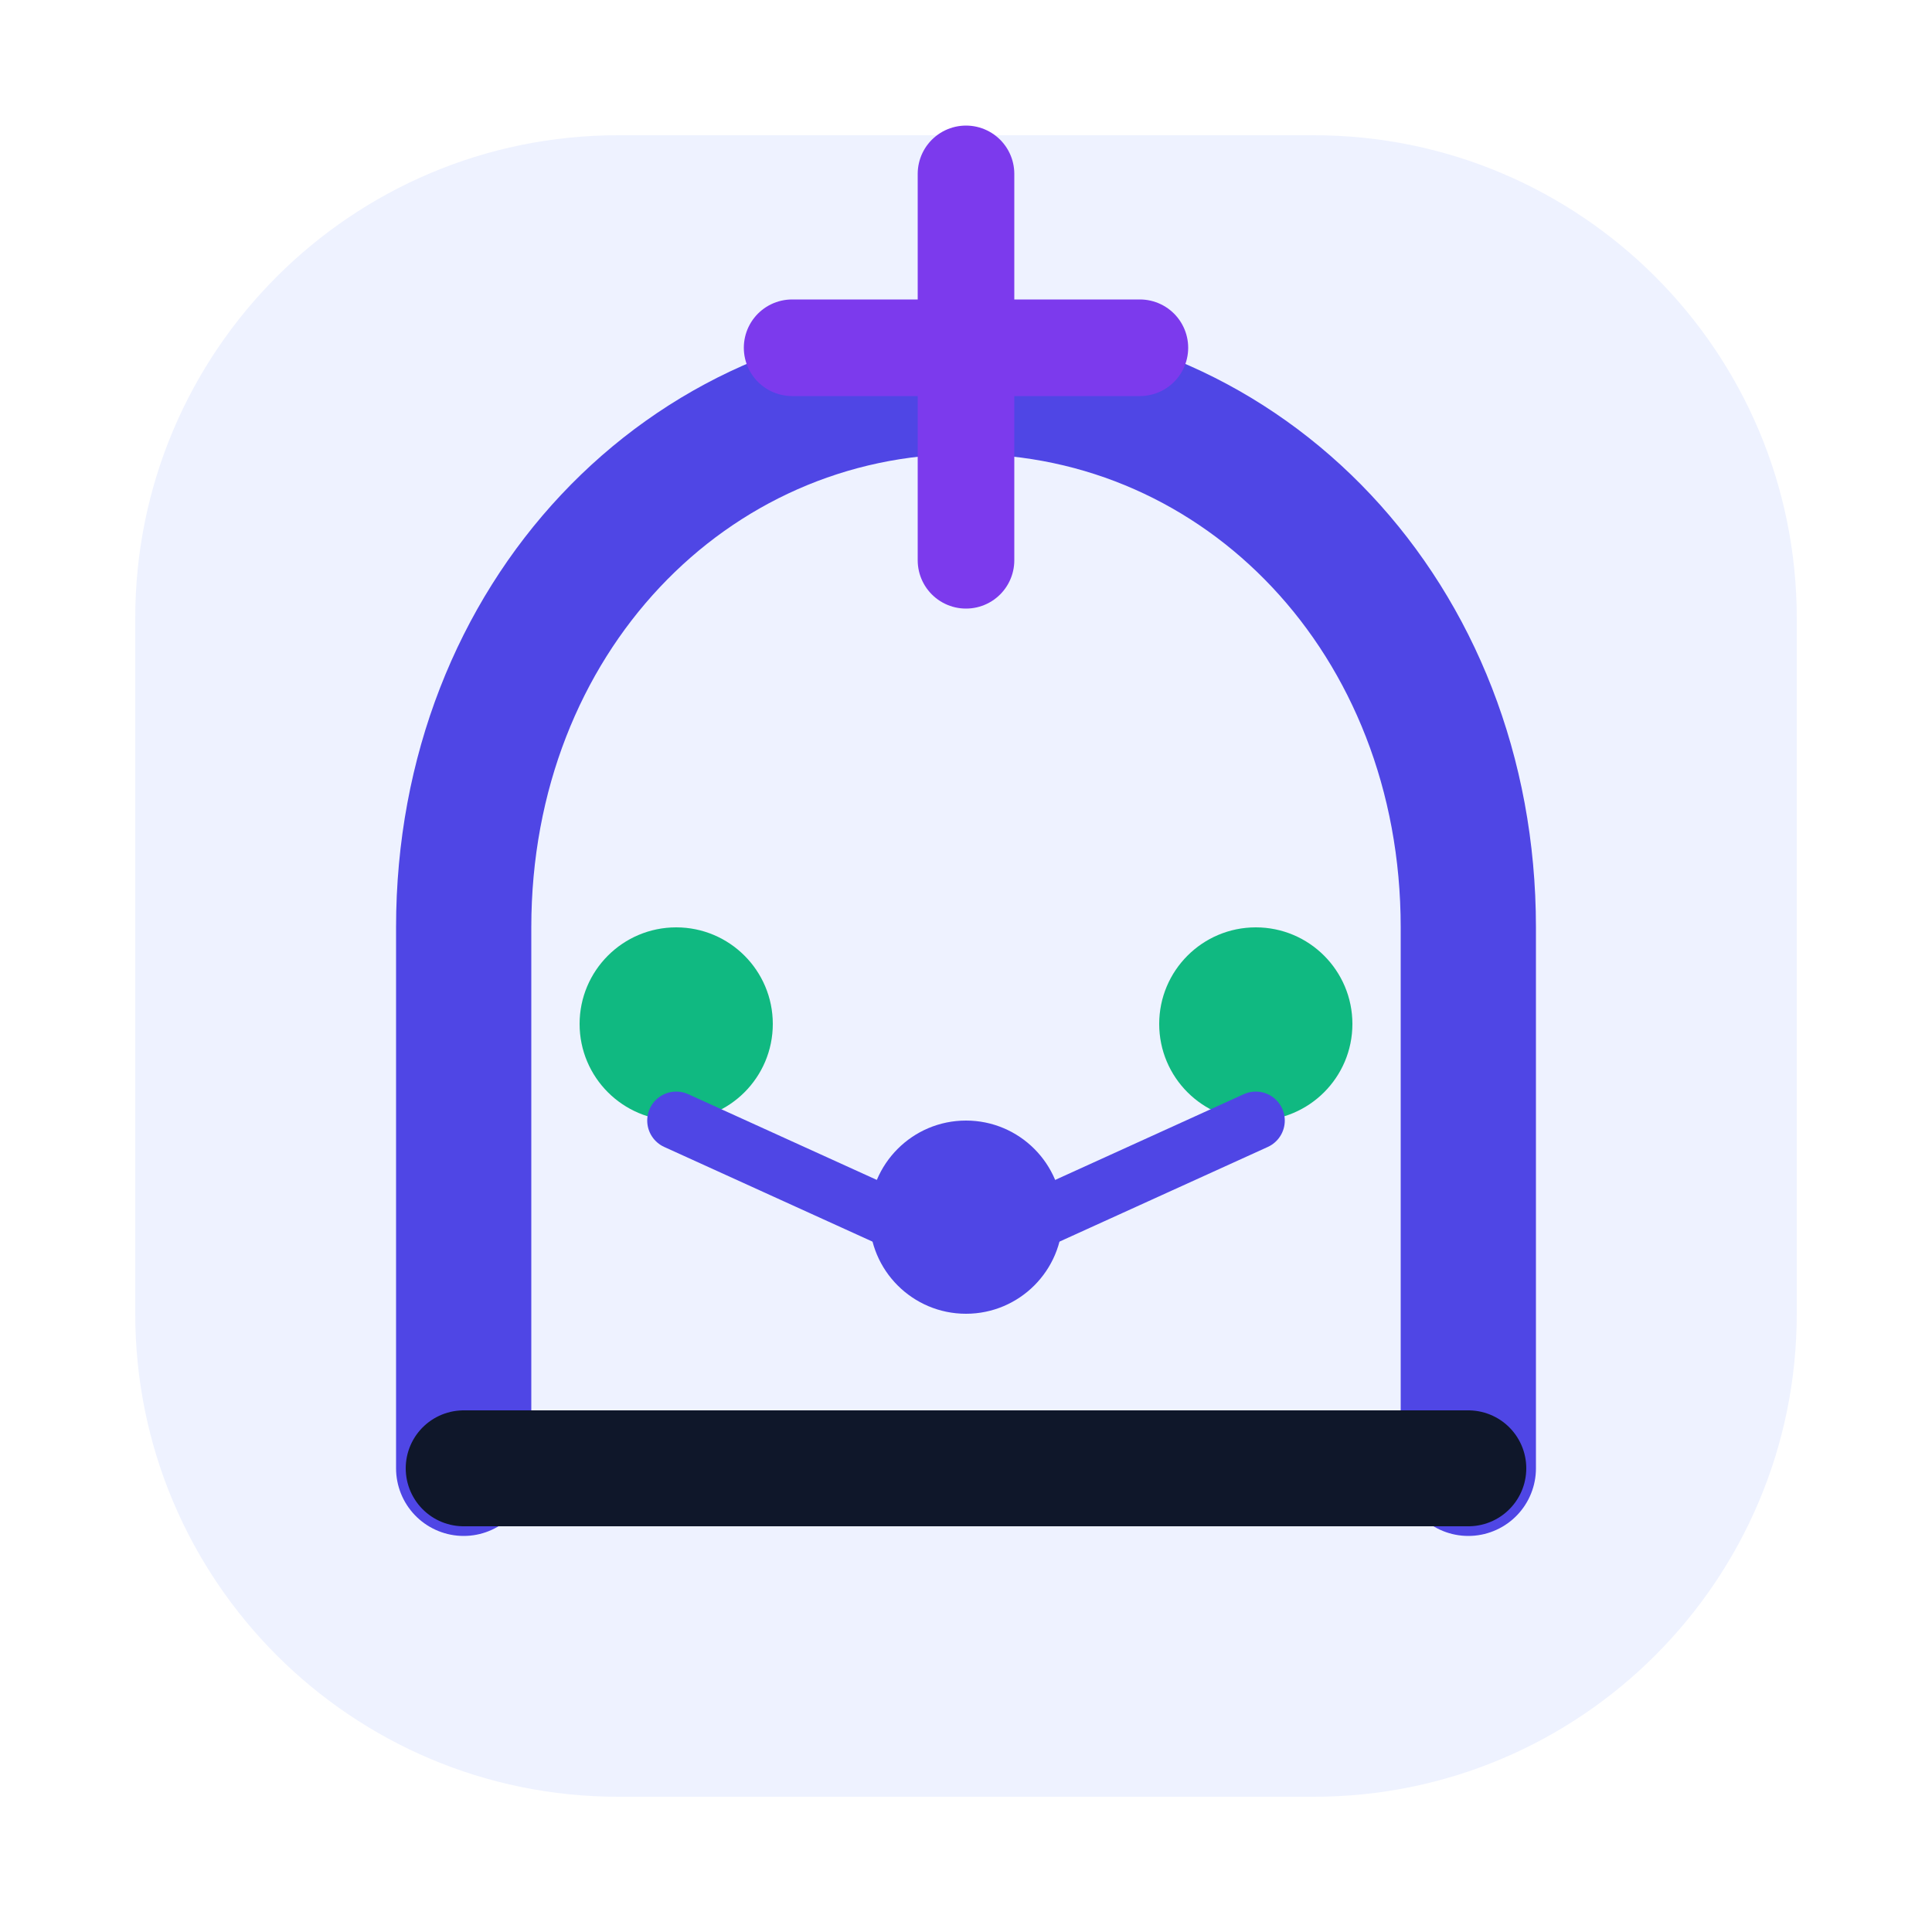
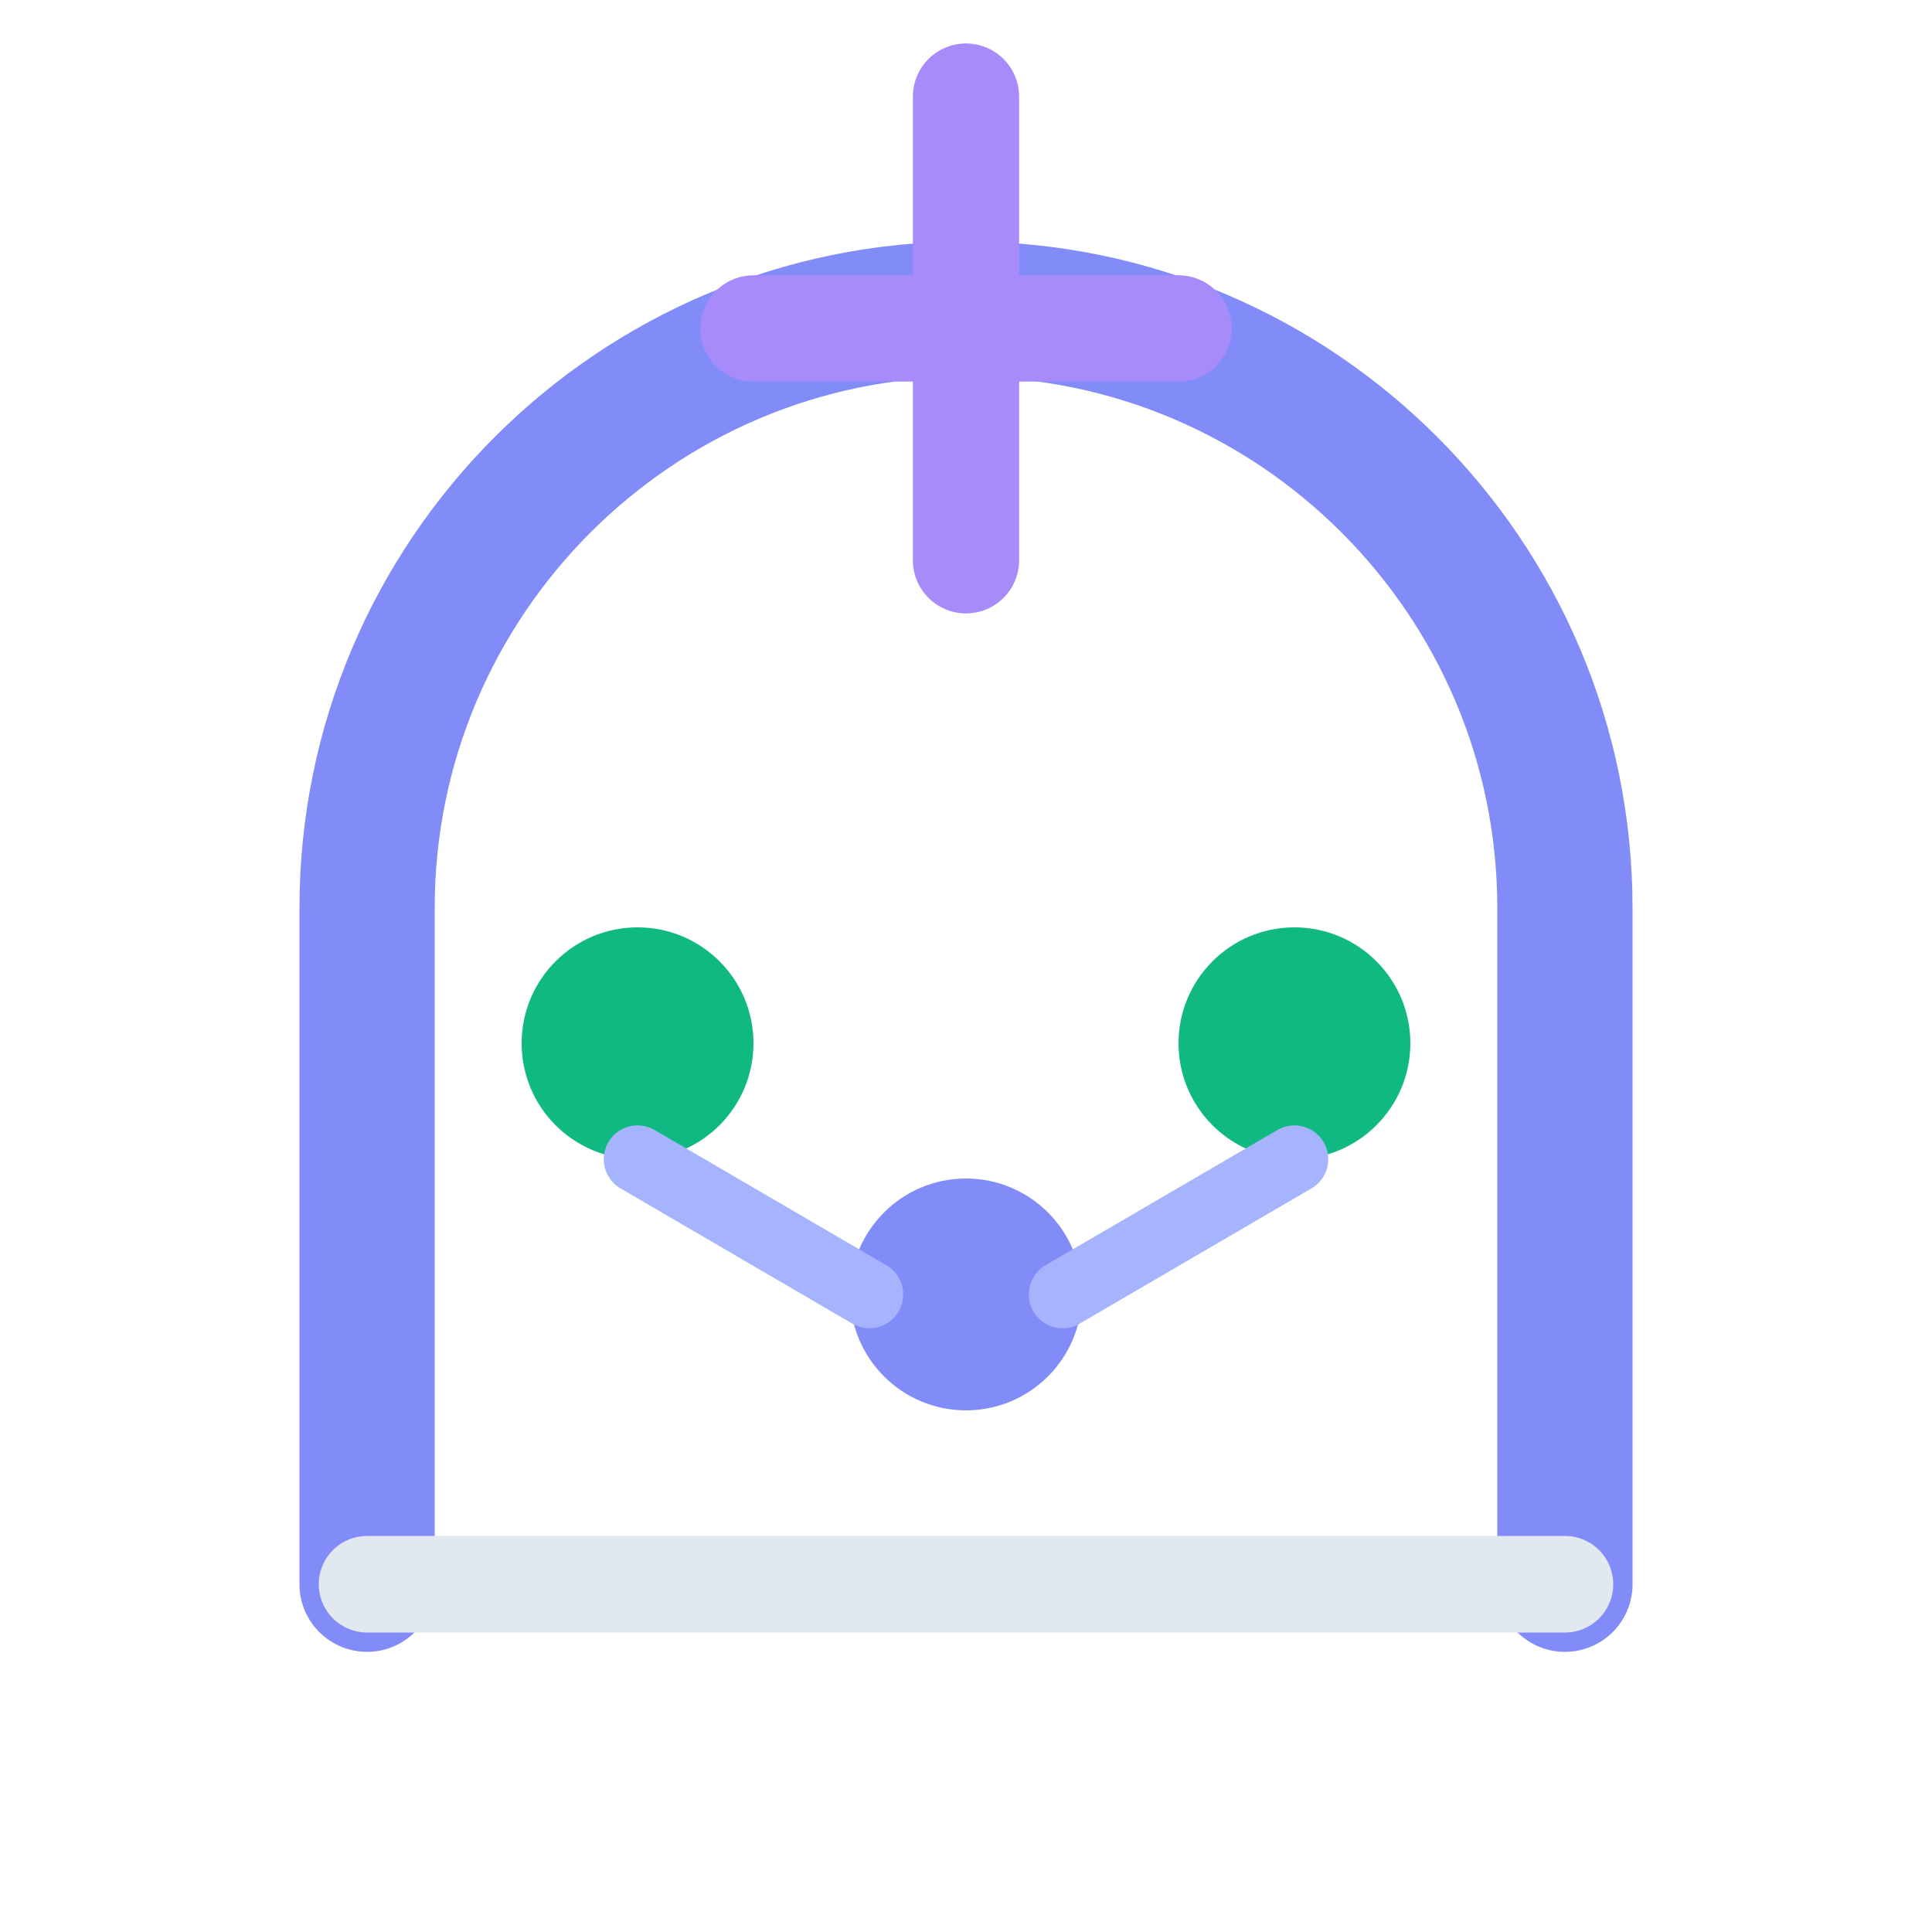
<svg xmlns="http://www.w3.org/2000/svg" width="100" height="100" viewBox="0 0 100 100" fill="none">
-   <rect x="7" y="7" width="86" height="86" rx="25" fill="#EEF2FF" />
-   <path d="M24 76V48C24 32 35.6 20 50 20C64.4 20 76 32 76 48V76" stroke="#4F46E5" stroke-width="7" stroke-linecap="round" />
-   <path d="M50 9V29M41 18H59" stroke="#7C3AED" stroke-width="5" stroke-linecap="round" />
-   <path d="M24 76H76" stroke="#0F172A" stroke-width="6" stroke-linecap="round" />
-   <circle cx="35" cy="53" r="5" fill="#10B981" />
-   <circle cx="65" cy="53" r="5" fill="#10B981" />
-   <circle cx="50" cy="63" r="5" fill="#4F46E5" />
-   <path d="M35 58L46 63M65 58L54 63" stroke="#4F46E5" stroke-width="3" stroke-linecap="round" />
+   <path d="M19 82V47C19 29.9 32.9 16 50 16C67.1 16 81 29.9 81 47V82" stroke="#818CF8" stroke-width="7" stroke-linecap="round" />
+   <path d="M50 5V29M39 17H61" stroke="#A78BFA" stroke-width="5.5" stroke-linecap="round" />
+   <path d="M19 82H81" stroke="#E2E8F0" stroke-width="5" stroke-linecap="round" />
+   <circle cx="33" cy="54" r="6" fill="#10B981" />
+   <circle cx="67" cy="54" r="6" fill="#10B981" />
+   <circle cx="50" cy="67" r="6" fill="#818CF8" />
+   <path d="M33 60L45 67M67 60L55 67" stroke="#A5B4FC" stroke-width="3.5" stroke-linecap="round" />
</svg>
